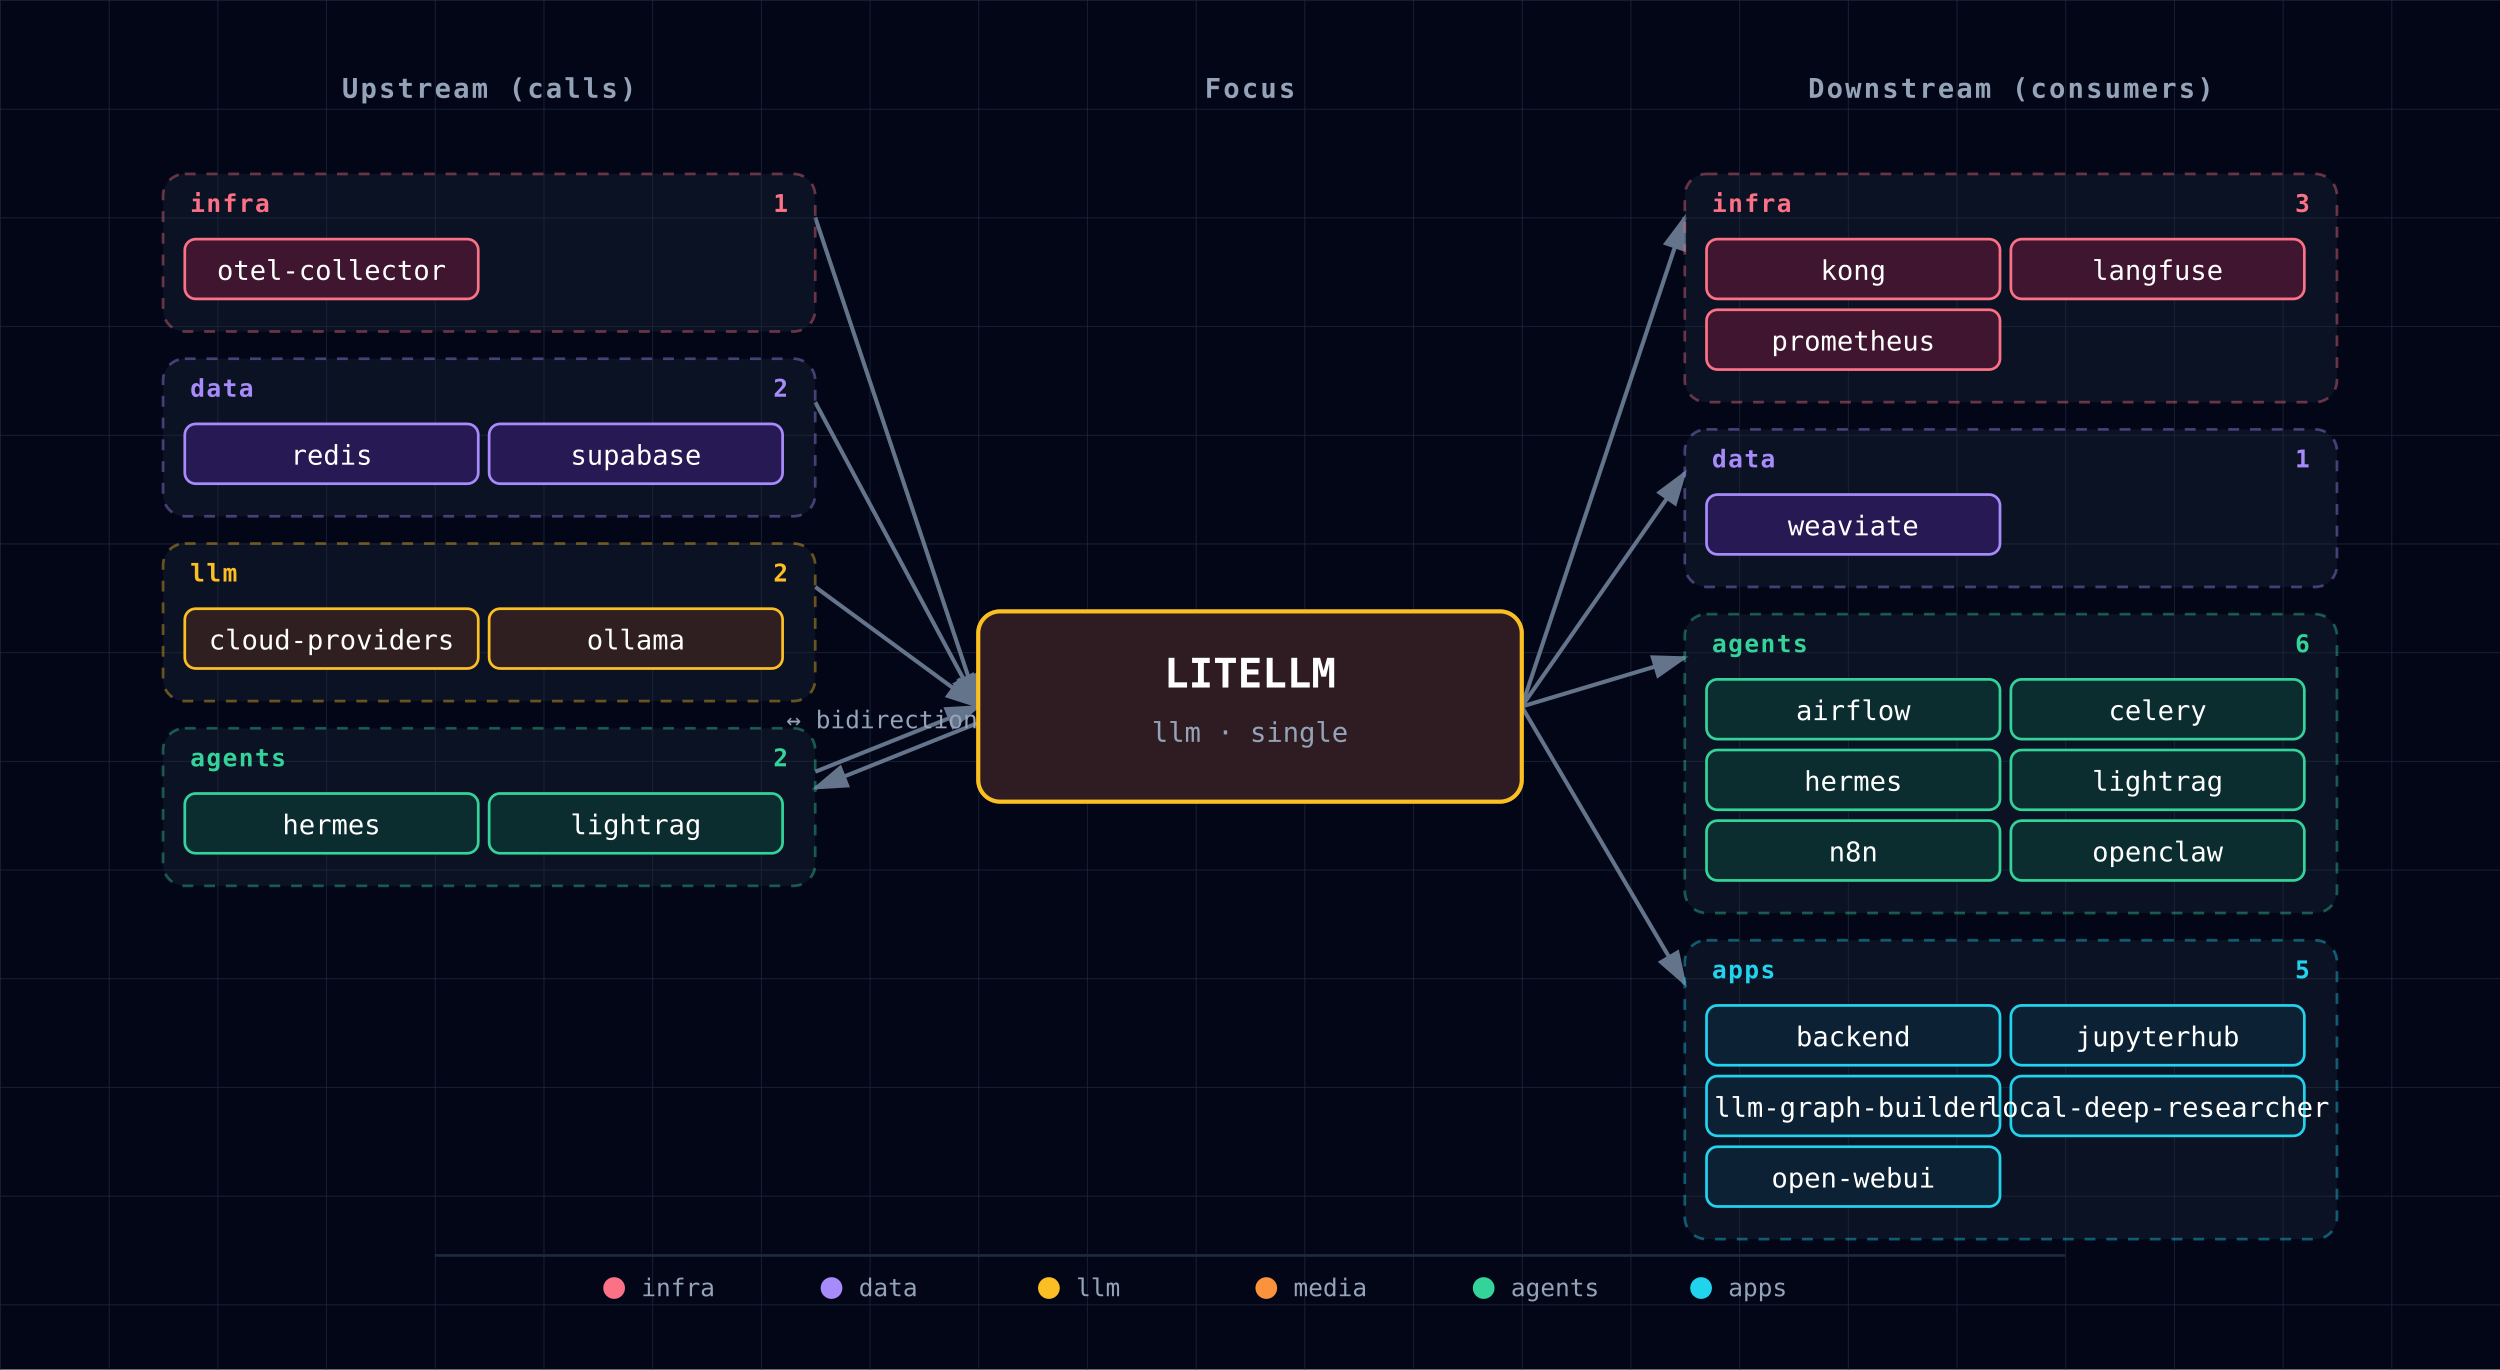
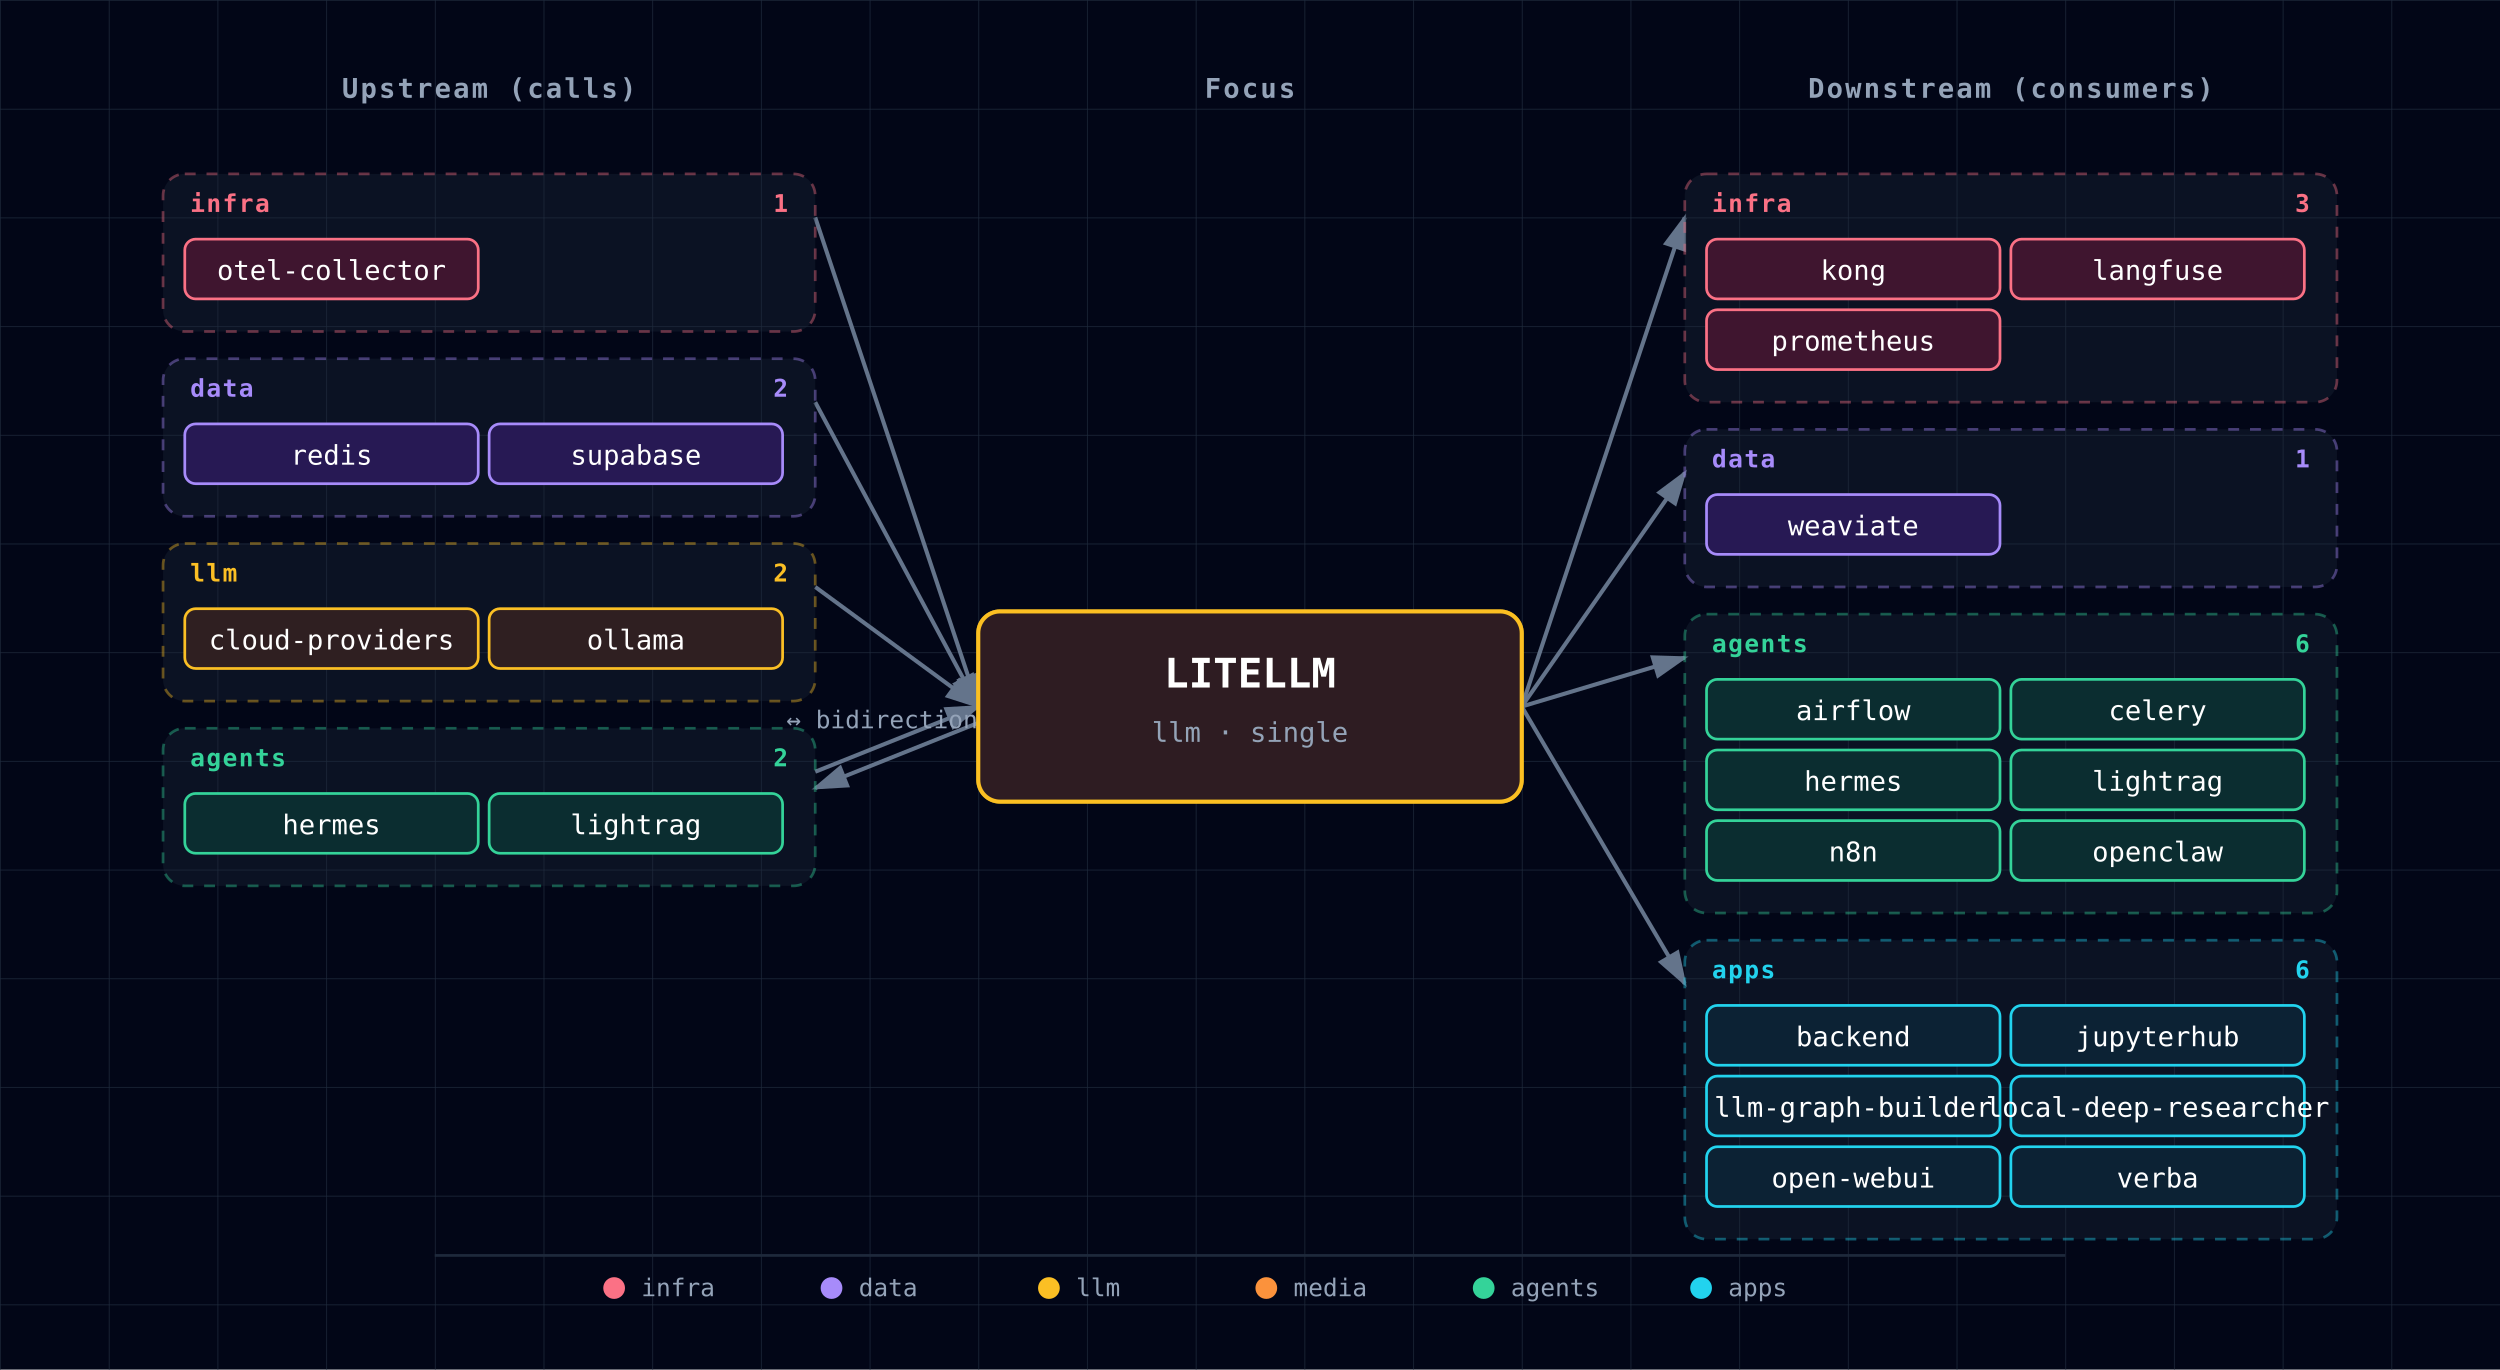
<svg xmlns="http://www.w3.org/2000/svg" viewBox="0 0 920 504" font-family="'JetBrains Mono', 'Fira Code', Menlo, Consolas, monospace">
  <defs>
    <pattern id="grid" width="40" height="40" patternUnits="userSpaceOnUse">
      <path d="M 40 0 L 0 0 0 40" fill="none" stroke="#1e293b" stroke-width="0.5" />
    </pattern>
    <marker id="arrowhead" markerWidth="9" markerHeight="6" refX="8" refY="3" orient="auto">
      <polygon points="0 0, 9 3, 0 6" fill="#64748b" />
    </marker>
    <filter id="focus-glow" x="-50%" y="-50%" width="200%" height="200%">
      <feGaussianBlur in="SourceAlpha" stdDeviation="6" />
      <feFlood flood-color="#fbbf24" flood-opacity="0.6" />
      <feComposite in2="SourceAlpha" operator="in" />
      <feMerge>
        <feMergeNode />
        <feMergeNode in="SourceGraphic" />
      </feMerge>
    </filter>
  </defs>
  <rect width="920" height="504" fill="#020617" />
  <rect width="920" height="504" fill="url(#grid)" />
  <text x="180" y="36" fill="#94a3b8" font-size="10" font-weight="600" text-anchor="middle" letter-spacing="0.08em">Upstream (calls)</text>
  <text x="460" y="36" fill="#94a3b8" font-size="10" font-weight="600" text-anchor="middle" letter-spacing="0.08em">Focus</text>
  <text x="740" y="36" fill="#94a3b8" font-size="10" font-weight="600" text-anchor="middle" letter-spacing="0.08em">Downstream (consumers)</text>
  <line x1="300" y1="80" x2="360" y2="260" stroke="#64748b" stroke-width="1.5" marker-end="url(#arrowhead)" />
  <line x1="300" y1="148" x2="360" y2="260" stroke="#64748b" stroke-width="1.5" marker-end="url(#arrowhead)" />
  <line x1="300" y1="216" x2="360" y2="260" stroke="#64748b" stroke-width="1.5" marker-end="url(#arrowhead)" />
  <line x1="300" y1="284" x2="360" y2="260" stroke="#64748b" stroke-width="1.5" marker-end="url(#arrowhead)" />
  <line x1="360" y1="266" x2="300" y2="290" stroke="#64748b" stroke-width="1.5" marker-end="url(#arrowhead)" />
  <text x="330" y="268" fill="#94a3b8" font-size="9" text-anchor="middle">↔ bidirectional</text>
  <line x1="560" y1="260" x2="620" y2="80" stroke="#64748b" stroke-width="1.5" marker-end="url(#arrowhead)" />
  <line x1="560" y1="260" x2="620" y2="174" stroke="#64748b" stroke-width="1.5" marker-end="url(#arrowhead)" />
  <line x1="560" y1="260" x2="620" y2="242" stroke="#64748b" stroke-width="1.5" marker-end="url(#arrowhead)" />
  <line x1="560" y1="260" x2="620" y2="362" stroke="#64748b" stroke-width="1.5" marker-end="url(#arrowhead)" />
  <g>
    <g class="cluster">
      <rect x="60" y="64" width="240" height="58" rx="8" fill="rgba(30,41,59,0.35)" stroke="#fb7185" stroke-width="1" stroke-dasharray="4,4" stroke-opacity="0.4" />
      <text x="70" y="78" fill="#fb7185" font-size="9" font-weight="700" text-anchor="start" style="letter-spacing:0.06em;text-transform:uppercase;">infra</text>
      <text x="290" y="78" fill="#fb7185" font-size="9" font-weight="600" text-anchor="end">1</text>
    </g>
    <g>
      <rect x="68" y="88" width="108" height="22" rx="4" fill="#0f172a" />
      <rect x="68" y="88" width="108" height="22" rx="4" fill="rgba(136, 19, 55, 0.4)" stroke="#fb7185" stroke-width="1" />
      <text x="122" y="103" fill="white" font-size="10" text-anchor="middle">otel-collector</text>
    </g>
    <g class="cluster">
      <rect x="60" y="132" width="240" height="58" rx="8" fill="rgba(30,41,59,0.35)" stroke="#a78bfa" stroke-width="1" stroke-dasharray="4,4" stroke-opacity="0.4" />
      <text x="70" y="146" fill="#a78bfa" font-size="9" font-weight="700" text-anchor="start" style="letter-spacing:0.06em;text-transform:uppercase;">data</text>
      <text x="290" y="146" fill="#a78bfa" font-size="9" font-weight="600" text-anchor="end">2</text>
    </g>
    <g>
      <rect x="68" y="156" width="108" height="22" rx="4" fill="#0f172a" />
      <rect x="68" y="156" width="108" height="22" rx="4" fill="rgba(76, 29, 149, 0.4)" stroke="#a78bfa" stroke-width="1" />
      <text x="122" y="171" fill="white" font-size="10" text-anchor="middle">redis</text>
    </g>
    <g>
      <rect x="180" y="156" width="108" height="22" rx="4" fill="#0f172a" />
      <rect x="180" y="156" width="108" height="22" rx="4" fill="rgba(76, 29, 149, 0.4)" stroke="#a78bfa" stroke-width="1" />
      <text x="234" y="171" fill="white" font-size="10" text-anchor="middle">supabase</text>
    </g>
    <g class="cluster">
      <rect x="60" y="200" width="240" height="58" rx="8" fill="rgba(30,41,59,0.35)" stroke="#fbbf24" stroke-width="1" stroke-dasharray="4,4" stroke-opacity="0.4" />
      <text x="70" y="214" fill="#fbbf24" font-size="9" font-weight="700" text-anchor="start" style="letter-spacing:0.06em;text-transform:uppercase;">llm</text>
      <text x="290" y="214" fill="#fbbf24" font-size="9" font-weight="600" text-anchor="end">2</text>
    </g>
    <g>
      <rect x="68" y="224" width="108" height="22" rx="4" fill="#0f172a" />
      <rect x="68" y="224" width="108" height="22" rx="4" fill="rgba(120, 53, 15, 0.3)" stroke="#fbbf24" stroke-width="1" />
      <text x="122" y="239" fill="white" font-size="10" text-anchor="middle">cloud-providers</text>
    </g>
    <g>
      <rect x="180" y="224" width="108" height="22" rx="4" fill="#0f172a" />
      <rect x="180" y="224" width="108" height="22" rx="4" fill="rgba(120, 53, 15, 0.3)" stroke="#fbbf24" stroke-width="1" />
      <text x="234" y="239" fill="white" font-size="10" text-anchor="middle">ollama</text>
    </g>
    <g class="cluster">
      <rect x="60" y="268" width="240" height="58" rx="8" fill="rgba(30,41,59,0.35)" stroke="#34d399" stroke-width="1" stroke-dasharray="4,4" stroke-opacity="0.4" />
      <text x="70" y="282" fill="#34d399" font-size="9" font-weight="700" text-anchor="start" style="letter-spacing:0.06em;text-transform:uppercase;">agents</text>
      <text x="290" y="282" fill="#34d399" font-size="9" font-weight="600" text-anchor="end">2</text>
    </g>
    <g>
      <rect x="68" y="292" width="108" height="22" rx="4" fill="#0f172a" />
      <rect x="68" y="292" width="108" height="22" rx="4" fill="rgba(6, 78, 59, 0.4)" stroke="#34d399" stroke-width="1" />
      <text x="122" y="307" fill="white" font-size="10" text-anchor="middle">hermes</text>
    </g>
    <g>
      <rect x="180" y="292" width="108" height="22" rx="4" fill="#0f172a" />
      <rect x="180" y="292" width="108" height="22" rx="4" fill="rgba(6, 78, 59, 0.4)" stroke="#34d399" stroke-width="1" />
      <text x="234" y="307" fill="white" font-size="10" text-anchor="middle">lightrag</text>
    </g>
  </g>
  <g>
    <g class="cluster">
      <rect x="620" y="64" width="240" height="84" rx="8" fill="rgba(30,41,59,0.35)" stroke="#fb7185" stroke-width="1" stroke-dasharray="4,4" stroke-opacity="0.4" />
      <text x="630" y="78" fill="#fb7185" font-size="9" font-weight="700" text-anchor="start" style="letter-spacing:0.06em;text-transform:uppercase;">infra</text>
      <text x="850" y="78" fill="#fb7185" font-size="9" font-weight="600" text-anchor="end">3</text>
    </g>
    <g>
      <rect x="628" y="88" width="108" height="22" rx="4" fill="#0f172a" />
      <rect x="628" y="88" width="108" height="22" rx="4" fill="rgba(136, 19, 55, 0.4)" stroke="#fb7185" stroke-width="1" />
      <text x="682" y="103" fill="white" font-size="10" text-anchor="middle">kong</text>
    </g>
    <g>
      <rect x="740" y="88" width="108" height="22" rx="4" fill="#0f172a" />
      <rect x="740" y="88" width="108" height="22" rx="4" fill="rgba(136, 19, 55, 0.4)" stroke="#fb7185" stroke-width="1" />
      <text x="794" y="103" fill="white" font-size="10" text-anchor="middle">langfuse</text>
    </g>
    <g>
      <rect x="628" y="114" width="108" height="22" rx="4" fill="#0f172a" />
      <rect x="628" y="114" width="108" height="22" rx="4" fill="rgba(136, 19, 55, 0.4)" stroke="#fb7185" stroke-width="1" />
      <text x="682" y="129" fill="white" font-size="10" text-anchor="middle">prometheus</text>
    </g>
    <g class="cluster">
      <rect x="620" y="158" width="240" height="58" rx="8" fill="rgba(30,41,59,0.35)" stroke="#a78bfa" stroke-width="1" stroke-dasharray="4,4" stroke-opacity="0.4" />
      <text x="630" y="172" fill="#a78bfa" font-size="9" font-weight="700" text-anchor="start" style="letter-spacing:0.06em;text-transform:uppercase;">data</text>
      <text x="850" y="172" fill="#a78bfa" font-size="9" font-weight="600" text-anchor="end">1</text>
    </g>
    <g>
      <rect x="628" y="182" width="108" height="22" rx="4" fill="#0f172a" />
      <rect x="628" y="182" width="108" height="22" rx="4" fill="rgba(76, 29, 149, 0.4)" stroke="#a78bfa" stroke-width="1" />
      <text x="682" y="197" fill="white" font-size="10" text-anchor="middle">weaviate</text>
    </g>
    <g class="cluster">
      <rect x="620" y="226" width="240" height="110" rx="8" fill="rgba(30,41,59,0.35)" stroke="#34d399" stroke-width="1" stroke-dasharray="4,4" stroke-opacity="0.4" />
      <text x="630" y="240" fill="#34d399" font-size="9" font-weight="700" text-anchor="start" style="letter-spacing:0.06em;text-transform:uppercase;">agents</text>
      <text x="850" y="240" fill="#34d399" font-size="9" font-weight="600" text-anchor="end">6</text>
    </g>
    <g>
      <rect x="628" y="250" width="108" height="22" rx="4" fill="#0f172a" />
      <rect x="628" y="250" width="108" height="22" rx="4" fill="rgba(6, 78, 59, 0.4)" stroke="#34d399" stroke-width="1" />
      <text x="682" y="265" fill="white" font-size="10" text-anchor="middle">airflow</text>
    </g>
    <g>
      <rect x="740" y="250" width="108" height="22" rx="4" fill="#0f172a" />
      <rect x="740" y="250" width="108" height="22" rx="4" fill="rgba(6, 78, 59, 0.4)" stroke="#34d399" stroke-width="1" />
      <text x="794" y="265" fill="white" font-size="10" text-anchor="middle">celery</text>
    </g>
    <g>
      <rect x="628" y="276" width="108" height="22" rx="4" fill="#0f172a" />
      <rect x="628" y="276" width="108" height="22" rx="4" fill="rgba(6, 78, 59, 0.4)" stroke="#34d399" stroke-width="1" />
      <text x="682" y="291" fill="white" font-size="10" text-anchor="middle">hermes</text>
    </g>
    <g>
      <rect x="740" y="276" width="108" height="22" rx="4" fill="#0f172a" />
      <rect x="740" y="276" width="108" height="22" rx="4" fill="rgba(6, 78, 59, 0.4)" stroke="#34d399" stroke-width="1" />
      <text x="794" y="291" fill="white" font-size="10" text-anchor="middle">lightrag</text>
    </g>
    <g>
      <rect x="628" y="302" width="108" height="22" rx="4" fill="#0f172a" />
      <rect x="628" y="302" width="108" height="22" rx="4" fill="rgba(6, 78, 59, 0.4)" stroke="#34d399" stroke-width="1" />
      <text x="682" y="317" fill="white" font-size="10" text-anchor="middle">n8n</text>
    </g>
    <g>
      <rect x="740" y="302" width="108" height="22" rx="4" fill="#0f172a" />
      <rect x="740" y="302" width="108" height="22" rx="4" fill="rgba(6, 78, 59, 0.4)" stroke="#34d399" stroke-width="1" />
      <text x="794" y="317" fill="white" font-size="10" text-anchor="middle">openclaw</text>
    </g>
    <g class="cluster">
      <rect x="620" y="346" width="240" height="110" rx="8" fill="rgba(30,41,59,0.35)" stroke="#22d3ee" stroke-width="1" stroke-dasharray="4,4" stroke-opacity="0.4" />
      <text x="630" y="360" fill="#22d3ee" font-size="9" font-weight="700" text-anchor="start" style="letter-spacing:0.06em;text-transform:uppercase;">apps</text>
-       <text x="850" y="360" fill="#22d3ee" font-size="9" font-weight="600" text-anchor="end">5</text>
+       <text x="850" y="360" fill="#22d3ee" font-size="9" font-weight="600" text-anchor="end">6</text>
    </g>
    <g>
      <rect x="628" y="370" width="108" height="22" rx="4" fill="#0f172a" />
      <rect x="628" y="370" width="108" height="22" rx="4" fill="rgba(8, 51, 68, 0.4)" stroke="#22d3ee" stroke-width="1" />
      <text x="682" y="385" fill="white" font-size="10" text-anchor="middle">backend</text>
    </g>
    <g>
      <rect x="740" y="370" width="108" height="22" rx="4" fill="#0f172a" />
      <rect x="740" y="370" width="108" height="22" rx="4" fill="rgba(8, 51, 68, 0.4)" stroke="#22d3ee" stroke-width="1" />
      <text x="794" y="385" fill="white" font-size="10" text-anchor="middle">jupyterhub</text>
    </g>
    <g>
      <rect x="628" y="396" width="108" height="22" rx="4" fill="#0f172a" />
      <rect x="628" y="396" width="108" height="22" rx="4" fill="rgba(8, 51, 68, 0.4)" stroke="#22d3ee" stroke-width="1" />
      <text x="682" y="411" fill="white" font-size="10" text-anchor="middle">llm-graph-builder</text>
    </g>
    <g>
      <rect x="740" y="396" width="108" height="22" rx="4" fill="#0f172a" />
      <rect x="740" y="396" width="108" height="22" rx="4" fill="rgba(8, 51, 68, 0.4)" stroke="#22d3ee" stroke-width="1" />
      <text x="794" y="411" fill="white" font-size="10" text-anchor="middle">local-deep-researcher</text>
    </g>
    <g>
      <rect x="628" y="422" width="108" height="22" rx="4" fill="#0f172a" />
      <rect x="628" y="422" width="108" height="22" rx="4" fill="rgba(8, 51, 68, 0.4)" stroke="#22d3ee" stroke-width="1" />
      <text x="682" y="437" fill="white" font-size="10" text-anchor="middle">open-webui</text>
+     </g>
+     <g>
+       <rect x="740" y="422" width="108" height="22" rx="4" fill="#0f172a" />
+       <rect x="740" y="422" width="108" height="22" rx="4" fill="rgba(8, 51, 68, 0.4)" stroke="#22d3ee" stroke-width="1" />
+       <text x="794" y="437" fill="white" font-size="10" text-anchor="middle">verba</text>
    </g>
  </g>
  <g class="focus" filter="url(#focus-glow)">
    <rect x="360" y="225" width="200" height="70" rx="8" fill="#0f172a" />
    <rect x="360" y="225" width="200" height="70" rx="8" fill="rgba(120, 53, 15, 0.3)" stroke="#fbbf24" stroke-width="1.5" />
    <text x="460" y="253" fill="white" font-size="15" font-weight="700" text-anchor="middle">LITELLM</text>
    <text x="460" y="273" fill="#94a3b8" font-size="10" text-anchor="middle">llm · single</text>
  </g>
  <g class="legend">
    <line x1="160" y1="462" x2="760" y2="462" stroke="#1e293b" stroke-width="1" />
    <circle cx="226" cy="474" r="4" fill="#fb7185" />
    <text x="236" y="477" fill="#94a3b8" font-size="9" font-weight="400" text-anchor="start">infra</text>
    <circle cx="306" cy="474" r="4" fill="#a78bfa" />
    <text x="316" y="477" fill="#94a3b8" font-size="9" font-weight="400" text-anchor="start">data</text>
    <circle cx="386" cy="474" r="4" fill="#fbbf24" />
    <text x="396" y="477" fill="#94a3b8" font-size="9" font-weight="400" text-anchor="start">llm</text>
    <circle cx="466" cy="474" r="4" fill="#fb923c" />
    <text x="476" y="477" fill="#94a3b8" font-size="9" font-weight="400" text-anchor="start">media</text>
    <circle cx="546" cy="474" r="4" fill="#34d399" />
    <text x="556" y="477" fill="#94a3b8" font-size="9" font-weight="400" text-anchor="start">agents</text>
    <circle cx="626" cy="474" r="4" fill="#22d3ee" />
    <text x="636" y="477" fill="#94a3b8" font-size="9" font-weight="400" text-anchor="start">apps</text>
  </g>
</svg>
